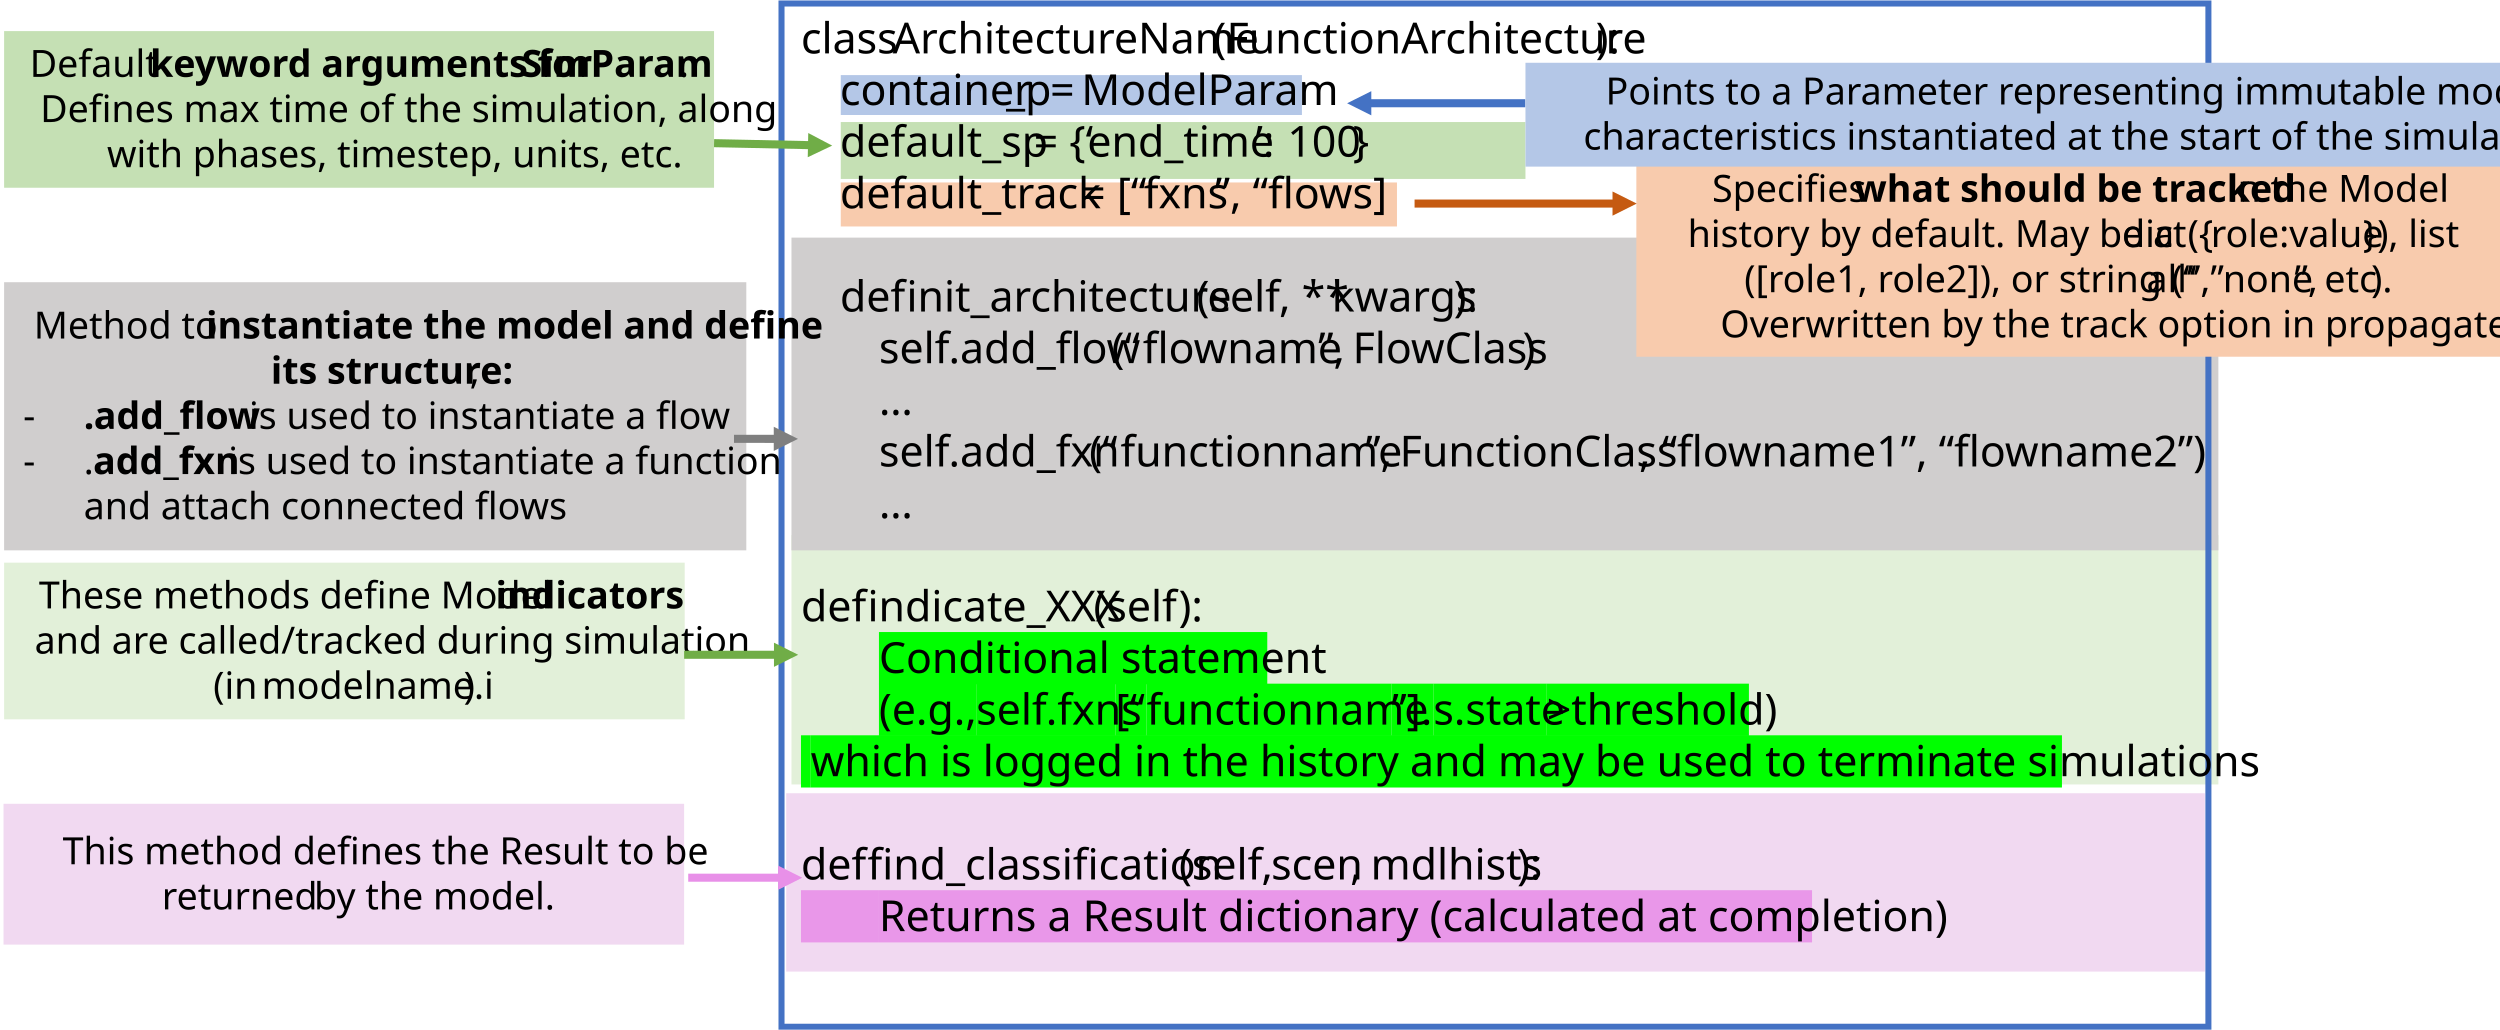
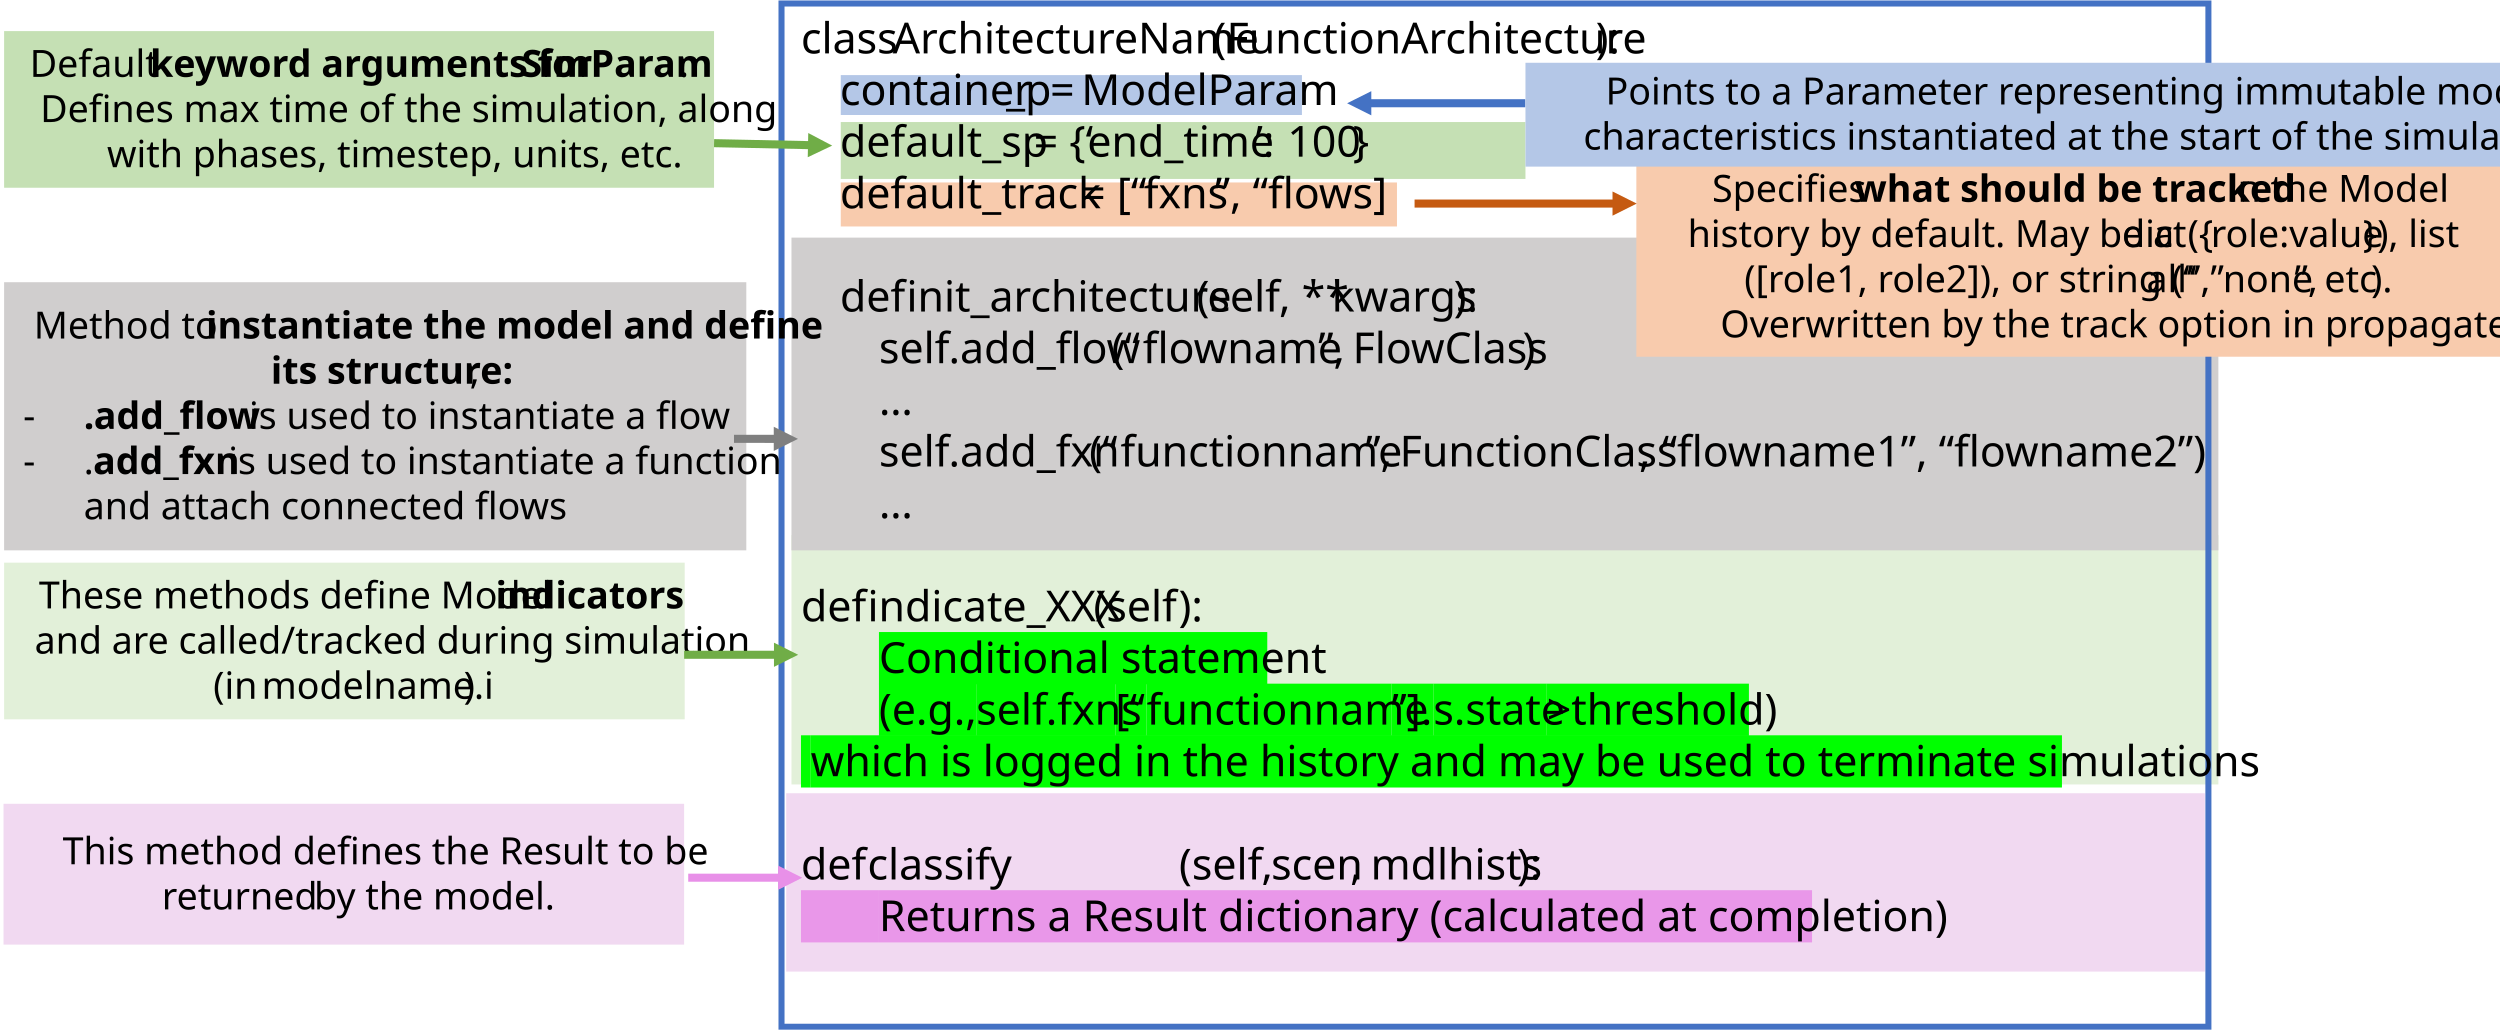
<svg xmlns="http://www.w3.org/2000/svg" width="4261" height="1755" xml:space="preserve" overflow="hidden">
  <g transform="translate(-68 -326)">
    <rect x="1417" y="1238" width="2432" height="425" fill="#E2F0D9" />
    <rect x="1408" y="1678" width="2418" height="304" fill="#F1D9F1" />
    <rect x="1417" y="731" width="2432" height="533" fill="#D0CECE" />
    <rect x="1501" y="637" width="948" height="75" fill="#F8CBAD" />
    <rect x="1501" y="534" width="1167" height="97" fill="#C5E0B4" />
    <rect x="1501" y="454" width="786" height="68" fill="#B4C7E7" />
    <rect x="1400" y="332" width="2432" height="1744" stroke="#4472C4" stroke-width="10.312" stroke-miterlimit="8" fill="none" />
    <path d="M1566.08 1403.24 2227.94 1403.24 2227.94 1492.24 1566.08 1492.24Z" fill="#00FF00" fill-rule="evenodd" />
    <path d="M1566.08 1491.24 1731.86 1491.24 1731.86 1580.24 1566.08 1580.24Z" fill="#00FF00" fill-rule="evenodd" />
    <path d="M1731.86 1491.24 1969.03 1491.24 1969.03 1580.24 1731.86 1580.24Z" fill="#00FF00" fill-rule="evenodd" />
    <path d="M1969.03 1491.24 2022.31 1491.24 2022.31 1580.24 1969.03 1580.24Z" fill="#00FF00" fill-rule="evenodd" />
    <path d="M2022.31 1491.24 2439.39 1491.24 2439.39 1580.24 2022.31 1580.24Z" fill="#00FF00" fill-rule="evenodd" />
    <path d="M2439.39 1491.24 2511.01 1491.24 2511.01 1580.24 2439.39 1580.24Z" fill="#00FF00" fill-rule="evenodd" />
    <path d="M2511.01 1491.24 2704.33 1491.24 2704.33 1580.24 2511.01 1580.24Z" fill="#00FF00" fill-rule="evenodd" />
    <path d="M2704.33 1491.24 3048.84 1491.24 3048.84 1580.24 2704.33 1580.24Z" fill="#00FF00" fill-rule="evenodd" />
    <path d="M1433.17 1579.24 1449.78 1579.24 1449.78 1668.24 1433.17 1668.24Z" fill="#00FF00" fill-rule="evenodd" />
    <path d="M1449.78 1579.24 3582.38 1579.24 3582.38 1668.24 1449.78 1668.24Z" fill="#00FF00" fill-rule="evenodd" />
    <path d="M1433.17 1843.24 1566.08 1843.24 1566.08 1932.24 1433.17 1932.24Z" fill="#E997E9" fill-rule="evenodd" />
    <path d="M1566.08 1843.24 3156.43 1843.24 3156.43 1932.24 1566.08 1932.24Z" fill="#E997E9" fill-rule="evenodd" />
    <text font-family="Calibri,Calibri_MSFontService,sans-serif" font-weight="400" font-size="73" transform="matrix(1 0 0 1 1433.17 417)">class </text>
    <text font-family="Calibri,Calibri_MSFontService,sans-serif" font-weight="400" font-size="73" transform="matrix(1 0 0 1 1589.57 417)">ArchitectureName</text>
    <text font-family="Calibri,Calibri_MSFontService,sans-serif" font-weight="400" font-size="73" transform="matrix(1 0 0 1 2136.18 417)">(</text>
    <text font-family="Calibri,Calibri_MSFontService,sans-serif" font-weight="400" font-size="73" transform="matrix(1 0 0 1 2158.53 417)">FunctionArchitecture</text>
    <text font-family="Calibri,Calibri_MSFontService,sans-serif" font-weight="400" font-size="73" transform="matrix(1 0 0 1 2787.63 417)">):</text>
    <text font-family="Calibri,Calibri_MSFontService,sans-serif" font-weight="400" font-size="73" transform="matrix(1 0 0 1 1499.63 505)">container</text>
    <text font-family="Calibri,Calibri_MSFontService,sans-serif" font-weight="400" font-size="73" transform="matrix(1 0 0 1 1782.74 505)">_p</text>
    <text font-family="Calibri,Calibri_MSFontService,sans-serif" font-weight="400" font-size="73" transform="matrix(1 0 0 1 1857.79 505)">= </text>
    <text font-family="Calibri,Calibri_MSFontService,sans-serif" font-weight="400" font-size="73" transform="matrix(1 0 0 1 1911.07 505)">ModelParam</text>
    <text font-family="Calibri,Calibri_MSFontService,sans-serif" font-weight="400" font-size="73" transform="matrix(1 0 0 1 1499.63 593)">default_sp</text>
    <text font-family="Calibri,Calibri_MSFontService,sans-serif" font-weight="400" font-size="73" transform="matrix(1 0 0 1 1829.83 593)">= {‘</text>
    <text font-family="Calibri,Calibri_MSFontService,sans-serif" font-weight="400" font-size="73" transform="matrix(1 0 0 1 1921.25 593)">end_time</text>
    <text font-family="Calibri,Calibri_MSFontService,sans-serif" font-weight="400" font-size="73" transform="matrix(1 0 0 1 2207.7 593)">’:</text>
    <text font-family="Calibri,Calibri_MSFontService,sans-serif" font-weight="400" font-size="73" transform="matrix(1 0 0 1 2262.13 593)">100</text>
    <text font-family="Calibri,Calibri_MSFontService,sans-serif" font-weight="400" font-size="73" transform="matrix(1 0 0 1 2373.85 593)">}</text>
    <text font-family="Calibri,Calibri_MSFontService,sans-serif" font-weight="400" font-size="73" transform="matrix(1 0 0 1 1499.63 681)">default_track</text>
    <text font-family="Calibri,Calibri_MSFontService,sans-serif" font-weight="400" font-size="73" transform="matrix(1 0 0 1 1910.82 681)">= [“</text>
    <text font-family="Calibri,Calibri_MSFontService,sans-serif" font-weight="400" font-size="73" transform="matrix(1 0 0 1 2017.38 681)">fxns</text>
    <text font-family="Calibri,Calibri_MSFontService,sans-serif" font-weight="400" font-size="73" transform="matrix(1 0 0 1 2138.27 681)">”, “flows]</text>
    <text font-family="Calibri,Calibri_MSFontService,sans-serif" font-weight="400" font-size="73" transform="matrix(1 0 0 1 1499.63 857)">def </text>
    <text font-family="Calibri,Calibri_MSFontService,sans-serif" font-weight="400" font-size="73" transform="matrix(1 0 0 1 1612.99 857)">init_architecture</text>
    <text font-family="Calibri,Calibri_MSFontService,sans-serif" font-weight="400" font-size="73" transform="matrix(1 0 0 1 2107.47 857)">(self, **</text>
    <text font-family="Calibri,Calibri_MSFontService,sans-serif" font-weight="400" font-size="73" transform="matrix(1 0 0 1 2337.85 857)">kwargs</text>
    <text font-family="Calibri,Calibri_MSFontService,sans-serif" font-weight="400" font-size="73" transform="matrix(1 0 0 1 2545.7 857)">):</text>
    <text font-family="Calibri,Calibri_MSFontService,sans-serif" font-weight="400" font-size="73" transform="matrix(1 0 0 1 1566.08 945)">self.add_flow</text>
    <text font-family="Calibri,Calibri_MSFontService,sans-serif" font-weight="400" font-size="73" transform="matrix(1 0 0 1 1962.52 945)">(“</text>
    <text font-family="Calibri,Calibri_MSFontService,sans-serif" font-weight="400" font-size="73" transform="matrix(1 0 0 1 2015.8 945)">flowname</text>
    <text font-family="Calibri,Calibri_MSFontService,sans-serif" font-weight="400" font-size="73" transform="matrix(1 0 0 1 2314.57 945)">”, </text>
    <text font-family="Calibri,Calibri_MSFontService,sans-serif" font-weight="400" font-size="73" transform="matrix(1 0 0 1 2373.37 945)">FlowClass</text>
    <text font-family="Calibri,Calibri_MSFontService,sans-serif" font-weight="400" font-size="73" transform="matrix(1 0 0 1 2662.97 945)">)</text>
    <text font-family="Calibri,Calibri_MSFontService,sans-serif" font-weight="400" font-size="73" transform="matrix(1 0 0 1 1566.08 1033)">…</text>
    <text font-family="Calibri,Calibri_MSFontService,sans-serif" font-weight="400" font-size="73" transform="matrix(1 0 0 1 1566.08 1121)">self.add_fxn</text>
    <text font-family="Calibri,Calibri_MSFontService,sans-serif" font-weight="400" font-size="73" transform="matrix(1 0 0 1 1924.43 1121)">(“</text>
    <text font-family="Calibri,Calibri_MSFontService,sans-serif" font-weight="400" font-size="73" transform="matrix(1 0 0 1 1977.71 1121)">functionname</text>
    <text font-family="Calibri,Calibri_MSFontService,sans-serif" font-weight="400" font-size="73" transform="matrix(1 0 0 1 2394.8 1121)">”, </text>
    <text font-family="Calibri,Calibri_MSFontService,sans-serif" font-weight="400" font-size="73" transform="matrix(1 0 0 1 2453.6 1121)">FunctionClass</text>
    <text font-family="Calibri,Calibri_MSFontService,sans-serif" font-weight="400" font-size="73" transform="matrix(1 0 0 1 2861.52 1121)">, “flowname1”, “flowname2”)</text>
    <text font-family="Calibri,Calibri_MSFontService,sans-serif" font-weight="400" font-size="73" transform="matrix(1 0 0 1 1566.08 1209)">…</text>
    <text font-family="Calibri,Calibri_MSFontService,sans-serif" font-weight="400" font-size="73" transform="matrix(1 0 0 1 1433.17 1385)">def </text>
    <text font-family="Calibri,Calibri_MSFontService,sans-serif" font-weight="400" font-size="73" transform="matrix(1 0 0 1 1546.54 1385)">indicate_XXX</text>
    <text font-family="Calibri,Calibri_MSFontService,sans-serif" font-weight="400" font-size="73" transform="matrix(1 0 0 1 1931.74 1385)">(self):</text>
    <text font-family="Calibri,Calibri_MSFontService,sans-serif" font-weight="400" font-size="73" transform="matrix(1 0 0 1 1566.08 1473)">Conditional statement</text>
    <text font-family="Calibri,Calibri_MSFontService,sans-serif" font-weight="400" font-size="73" transform="matrix(1 0 0 1 1566.08 1561)">(e.g., </text>
    <text font-family="Calibri,Calibri_MSFontService,sans-serif" font-weight="400" font-size="73" transform="matrix(1 0 0 1 1731.86 1561)">self.fxns</text>
    <text font-family="Calibri,Calibri_MSFontService,sans-serif" font-weight="400" font-size="73" transform="matrix(1 0 0 1 1969.03 1561)">[“</text>
    <text font-family="Calibri,Calibri_MSFontService,sans-serif" font-weight="400" font-size="73" transform="matrix(1 0 0 1 2022.31 1561)">functionname</text>
    <text font-family="Calibri,Calibri_MSFontService,sans-serif" font-weight="400" font-size="73" transform="matrix(1 0 0 1 2439.39 1561)">”].</text>
    <text font-family="Calibri,Calibri_MSFontService,sans-serif" font-weight="400" font-size="73" transform="matrix(1 0 0 1 2511.01 1561)">s.state</text>
    <text font-family="Calibri,Calibri_MSFontService,sans-serif" font-weight="400" font-size="73" transform="matrix(1 0 0 1 2704.33 1561)">&gt;threshold)</text>
    <text font-family="Calibri,Calibri_MSFontService,sans-serif" font-weight="400" font-size="73" transform="matrix(1 0 0 1 1433.17 1649)"> </text>
    <text font-family="Calibri,Calibri_MSFontService,sans-serif" font-weight="400" font-size="73" transform="matrix(1 0 0 1 1449.78 1649)">which is logged in the history and may be used to terminate simulations</text>
    <text font-family="Calibri,Calibri_MSFontService,sans-serif" font-weight="400" font-size="73" transform="matrix(1 0 0 1 1433.17 1825)">def </text>
-     <text font-family="Calibri,Calibri_MSFontService,sans-serif" font-weight="400" font-size="73" transform="matrix(1 0 0 1 1546.54 1825)">find_classification</text>
+     <text font-family="Calibri,Calibri_MSFontService,sans-serif" font-weight="400" font-size="73" transform="matrix(1 0 0 1 1546.54 1825)">classify</text>
    <text font-family="Calibri,Calibri_MSFontService,sans-serif" font-weight="400" font-size="73" transform="matrix(1 0 0 1 2077.47 1825)">(self, </text>
    <text font-family="Calibri,Calibri_MSFontService,sans-serif" font-weight="400" font-size="73" transform="matrix(1 0 0 1 2234.52 1825)">scen</text>
    <text font-family="Calibri,Calibri_MSFontService,sans-serif" font-weight="400" font-size="73" transform="matrix(1 0 0 1 2369.15 1825)">, </text>
    <text font-family="Calibri,Calibri_MSFontService,sans-serif" font-weight="400" font-size="73" transform="matrix(1 0 0 1 2404.1 1825)">mdlhists</text>
    <text font-family="Calibri,Calibri_MSFontService,sans-serif" font-weight="400" font-size="73" transform="matrix(1 0 0 1 2653.64 1825)">):</text>
    <text font-family="Calibri,Calibri_MSFontService,sans-serif" font-weight="400" font-size="73" transform="matrix(1 0 0 1 1433.17 1913)">        </text>
    <text font-family="Calibri,Calibri_MSFontService,sans-serif" font-weight="400" font-size="73" transform="matrix(1 0 0 1 1566.08 1913)">Returns a Result dictionary (calculated at completion)</text>
    <rect x="2857" y="594" width="1472" height="340" fill="#F8CBAD" />
    <text font-family="Calibri,Calibri_MSFontService,sans-serif" font-weight="400" font-size="64" transform="matrix(1 0 0 1 2986.07 670)">Specifies </text>
    <text font-family="Calibri,Calibri_MSFontService,sans-serif" font-weight="700" font-size="64" transform="matrix(1 0 0 1 3228.99 670)">what should be tracked</text>
    <text font-family="Calibri,Calibri_MSFontService,sans-serif" font-weight="400" font-size="64" transform="matrix(1 0 0 1 3865.16 670)">in the Model </text>
    <text font-family="Calibri,Calibri_MSFontService,sans-serif" font-weight="400" font-size="64" transform="matrix(1 0 0 1 2944.43 747)">history by default. May be a </text>
    <text font-family="Calibri,Calibri_MSFontService,sans-serif" font-weight="400" font-size="64" transform="matrix(1 0 0 1 3684.87 747)">dict</text>
    <text font-family="Calibri,Calibri_MSFontService,sans-serif" font-weight="400" font-size="64" transform="matrix(1 0 0 1 3796.59 747)">({</text>
    <text font-family="Calibri,Calibri_MSFontService,sans-serif" font-weight="400" font-size="64" transform="matrix(1 0 0 1 3836.12 747)">role:value</text>
    <text font-family="Calibri,Calibri_MSFontService,sans-serif" font-weight="400" font-size="64" transform="matrix(1 0 0 1 4095.4 747)">}), list </text>
    <text font-family="Calibri,Calibri_MSFontService,sans-serif" font-weight="400" font-size="64" transform="matrix(1 0 0 1 3040.98 824)">([role1, role2]), or string (“</text>
    <text font-family="Calibri,Calibri_MSFontService,sans-serif" font-weight="400" font-size="64" transform="matrix(1 0 0 1 3726.44 824)">all”,”none</text>
    <text font-family="Calibri,Calibri_MSFontService,sans-serif" font-weight="400" font-size="64" transform="matrix(1 0 0 1 3978.55 824)">”, </text>
    <text font-family="Calibri,Calibri_MSFontService,sans-serif" font-weight="400" font-size="64" transform="matrix(1 0 0 1 4029.63 824)">etc</text>
    <text font-family="Calibri,Calibri_MSFontService,sans-serif" font-weight="400" font-size="64" transform="matrix(1 0 0 1 4109.29 824)">). </text>
    <text font-family="Calibri,Calibri_MSFontService,sans-serif" font-weight="400" font-size="64" transform="matrix(1 0 0 1 3000.14 901)">Overwritten by the track option in propagate. </text>
    <rect x="2668" y="433" width="1661" height="177" fill="#B4C7E7" />
    <text font-family="Calibri,Calibri_MSFontService,sans-serif" font-weight="400" font-size="64" transform="matrix(1 0 0 1 2804.57 504)">Points to a Parameter representing immutable model </text>
    <text font-family="Calibri,Calibri_MSFontService,sans-serif" font-weight="400" font-size="64" transform="matrix(1 0 0 1 2766.78 581)">characteristics instantiated at the start of the simulation</text>
    <rect x="75" y="807" width="1265" height="457" fill="#D0CECE" />
    <text font-family="Calibri,Calibri_MSFontService,sans-serif" font-weight="400" font-size="64" transform="matrix(1 0 0 1 125.638 903)">Method to </text>
    <text font-family="Calibri,Calibri_MSFontService,sans-serif" font-weight="700" font-size="64" transform="matrix(1 0 0 1 419.155 903)">instantiate the model and define </text>
    <text font-family="Calibri,Calibri_MSFontService,sans-serif" font-weight="700" font-size="64" transform="matrix(1 0 0 1 529.59 980)">its structure:</text>
    <text font-family="Calibri,Calibri_MSFontService,sans-serif" font-weight="400" font-size="64" transform="matrix(1 0 0 1 868.482 980)">,</text>
    <text font-family="Calibri,Calibri_MSFontService,sans-serif" font-weight="400" font-size="64" transform="matrix(1 0 0 1 107.511 1057)">-</text>
    <text font-family="Calibri,Calibri_MSFontService,sans-serif" font-weight="700" font-size="64" transform="matrix(1 0 0 1 210.636 1057)">.</text>
    <text font-family="Calibri,Calibri_MSFontService,sans-serif" font-weight="700" font-size="64" transform="matrix(1 0 0 1 227.823 1057)">add_flow</text>
    <text font-family="Calibri,Calibri_MSFontService,sans-serif" font-weight="400" font-size="64" transform="matrix(1 0 0 1 492.396 1057)">is used to instantiate a flow</text>
    <text font-family="Calibri,Calibri_MSFontService,sans-serif" font-weight="400" font-size="64" transform="matrix(1 0 0 1 107.511 1134)">-</text>
    <text font-family="Calibri,Calibri_MSFontService,sans-serif" font-weight="400" font-size="64" transform="matrix(1 0 0 1 210.636 1134)">.</text>
    <text font-family="Calibri,Calibri_MSFontService,sans-serif" font-weight="700" font-size="64" transform="matrix(1 0 0 1 226.678 1134)">add_fxn</text>
    <text font-family="Calibri,Calibri_MSFontService,sans-serif" font-weight="400" font-size="64" transform="matrix(1 0 0 1 456.99 1134)">is used to instantiate a function </text>
    <text font-family="Calibri,Calibri_MSFontService,sans-serif" font-weight="400" font-size="64" transform="matrix(1 0 0 1 210.636 1211)">and attach connected flows</text>
    <path d="M8.17352e-06-6.875 269.183-6.875 269.183 6.875-8.17352e-06 6.875ZM262.308-20.625 303.558 0 262.308 20.625Z" fill="#4472C4" transform="matrix(-1 0 0 1 2667.56 502)" />
    <path d="M2479 666.125 2823.25 666.125 2823.25 679.875 2479 679.875ZM2816.37 652.375 2857.62 673 2816.37 693.625Z" fill="#C55A11" />
    <path d="M1285.14 563.126 1452.17 566.614 1451.88 580.361 1284.86 576.873ZM1445.58 552.724 1486.39 574.205 1444.72 593.965Z" fill="#70AD47" />
    <path d="M1319 1067.12 1393.67 1067.13 1393.67 1080.88 1319 1080.87ZM1386.79 1053.38 1428.04 1074 1386.79 1094.63Z" fill="#7F7F7F" />
    <rect x="75" y="1285" width="1160" height="267" fill="#E2F0D9" />
    <text font-family="Calibri,Calibri_MSFontService,sans-serif" font-weight="400" font-size="64" transform="matrix(1 0 0 1 134.278 1363)">These methods define Model </text>
    <text font-family="Calibri,Calibri_MSFontService,sans-serif" font-weight="700" font-size="64" transform="matrix(1 0 0 1 912.528 1363)">indicators</text>
    <text font-family="Calibri,Calibri_MSFontService,sans-serif" font-weight="400" font-size="64" transform="matrix(1 0 0 1 126.991 1440)">and are called/tracked during simulation </text>
    <text font-family="Calibri,Calibri_MSFontService,sans-serif" font-weight="400" font-size="64" transform="matrix(1 0 0 1 431.416 1517)">(in </text>
    <text font-family="Calibri,Calibri_MSFontService,sans-serif" font-weight="400" font-size="64" transform="matrix(1 0 0 1 513.916 1517)">modelname.i</text>
    <text font-family="Calibri,Calibri_MSFontService,sans-serif" font-weight="400" font-size="64" transform="matrix(1 0 0 1 858.239 1517)">)</text>
    <rect x="75" y="379" width="1210" height="267" fill="#C5E0B4" />
    <text font-family="Calibri,Calibri_MSFontService,sans-serif" font-weight="400" font-size="64" transform="matrix(1 0 0 1 118.675 457)">Default </text>
    <text font-family="Calibri,Calibri_MSFontService,sans-serif" font-weight="700" font-size="64" transform="matrix(1 0 0 1 323.665 457)">keyword arguments for </text>
    <text font-family="Calibri,Calibri_MSFontService,sans-serif" font-weight="700" font-size="64" transform="matrix(1 0 0 1 956.852 457)">SimParam</text>
    <text font-family="Calibri,Calibri_MSFontService,sans-serif" font-weight="400" font-size="64" transform="matrix(1 0 0 1 1225.16 457)">. </text>
    <text font-family="Calibri,Calibri_MSFontService,sans-serif" font-weight="400" font-size="64" transform="matrix(1 0 0 1 136.55 534)">Defines max time of the simulation, along </text>
    <text font-family="Calibri,Calibri_MSFontService,sans-serif" font-weight="400" font-size="64" transform="matrix(1 0 0 1 250.377 611)">with phases, timestep, units, etc.</text>
    <path d="M1234 1435.12 1394.04 1435.13 1394.04 1448.88 1234 1448.88ZM1387.16 1421.38 1428.41 1442 1387.16 1462.63Z" fill="#70AD47" />
    <rect x="74" y="1696" width="1160" height="240" fill="#F1D9F1" />
    <text font-family="Calibri,Calibri_MSFontService,sans-serif" font-weight="400" font-size="64" transform="matrix(1 0 0 1 174.781 1799)">This method defines the Result to be </text>
    <text font-family="Calibri,Calibri_MSFontService,sans-serif" font-weight="400" font-size="64" transform="matrix(1 0 0 1 343.791 1876)">returned </text>
    <text font-family="Calibri,Calibri_MSFontService,sans-serif" font-weight="400" font-size="64" transform="matrix(1 0 0 1 603.277 1876)">by the model.</text>
    <path d="M1241 1815.12 1401.04 1815.13 1401.04 1828.88 1241 1828.87ZM1394.16 1801.38 1435.41 1822 1394.16 1842.63Z" fill="#E890E8" />
  </g>
</svg>
